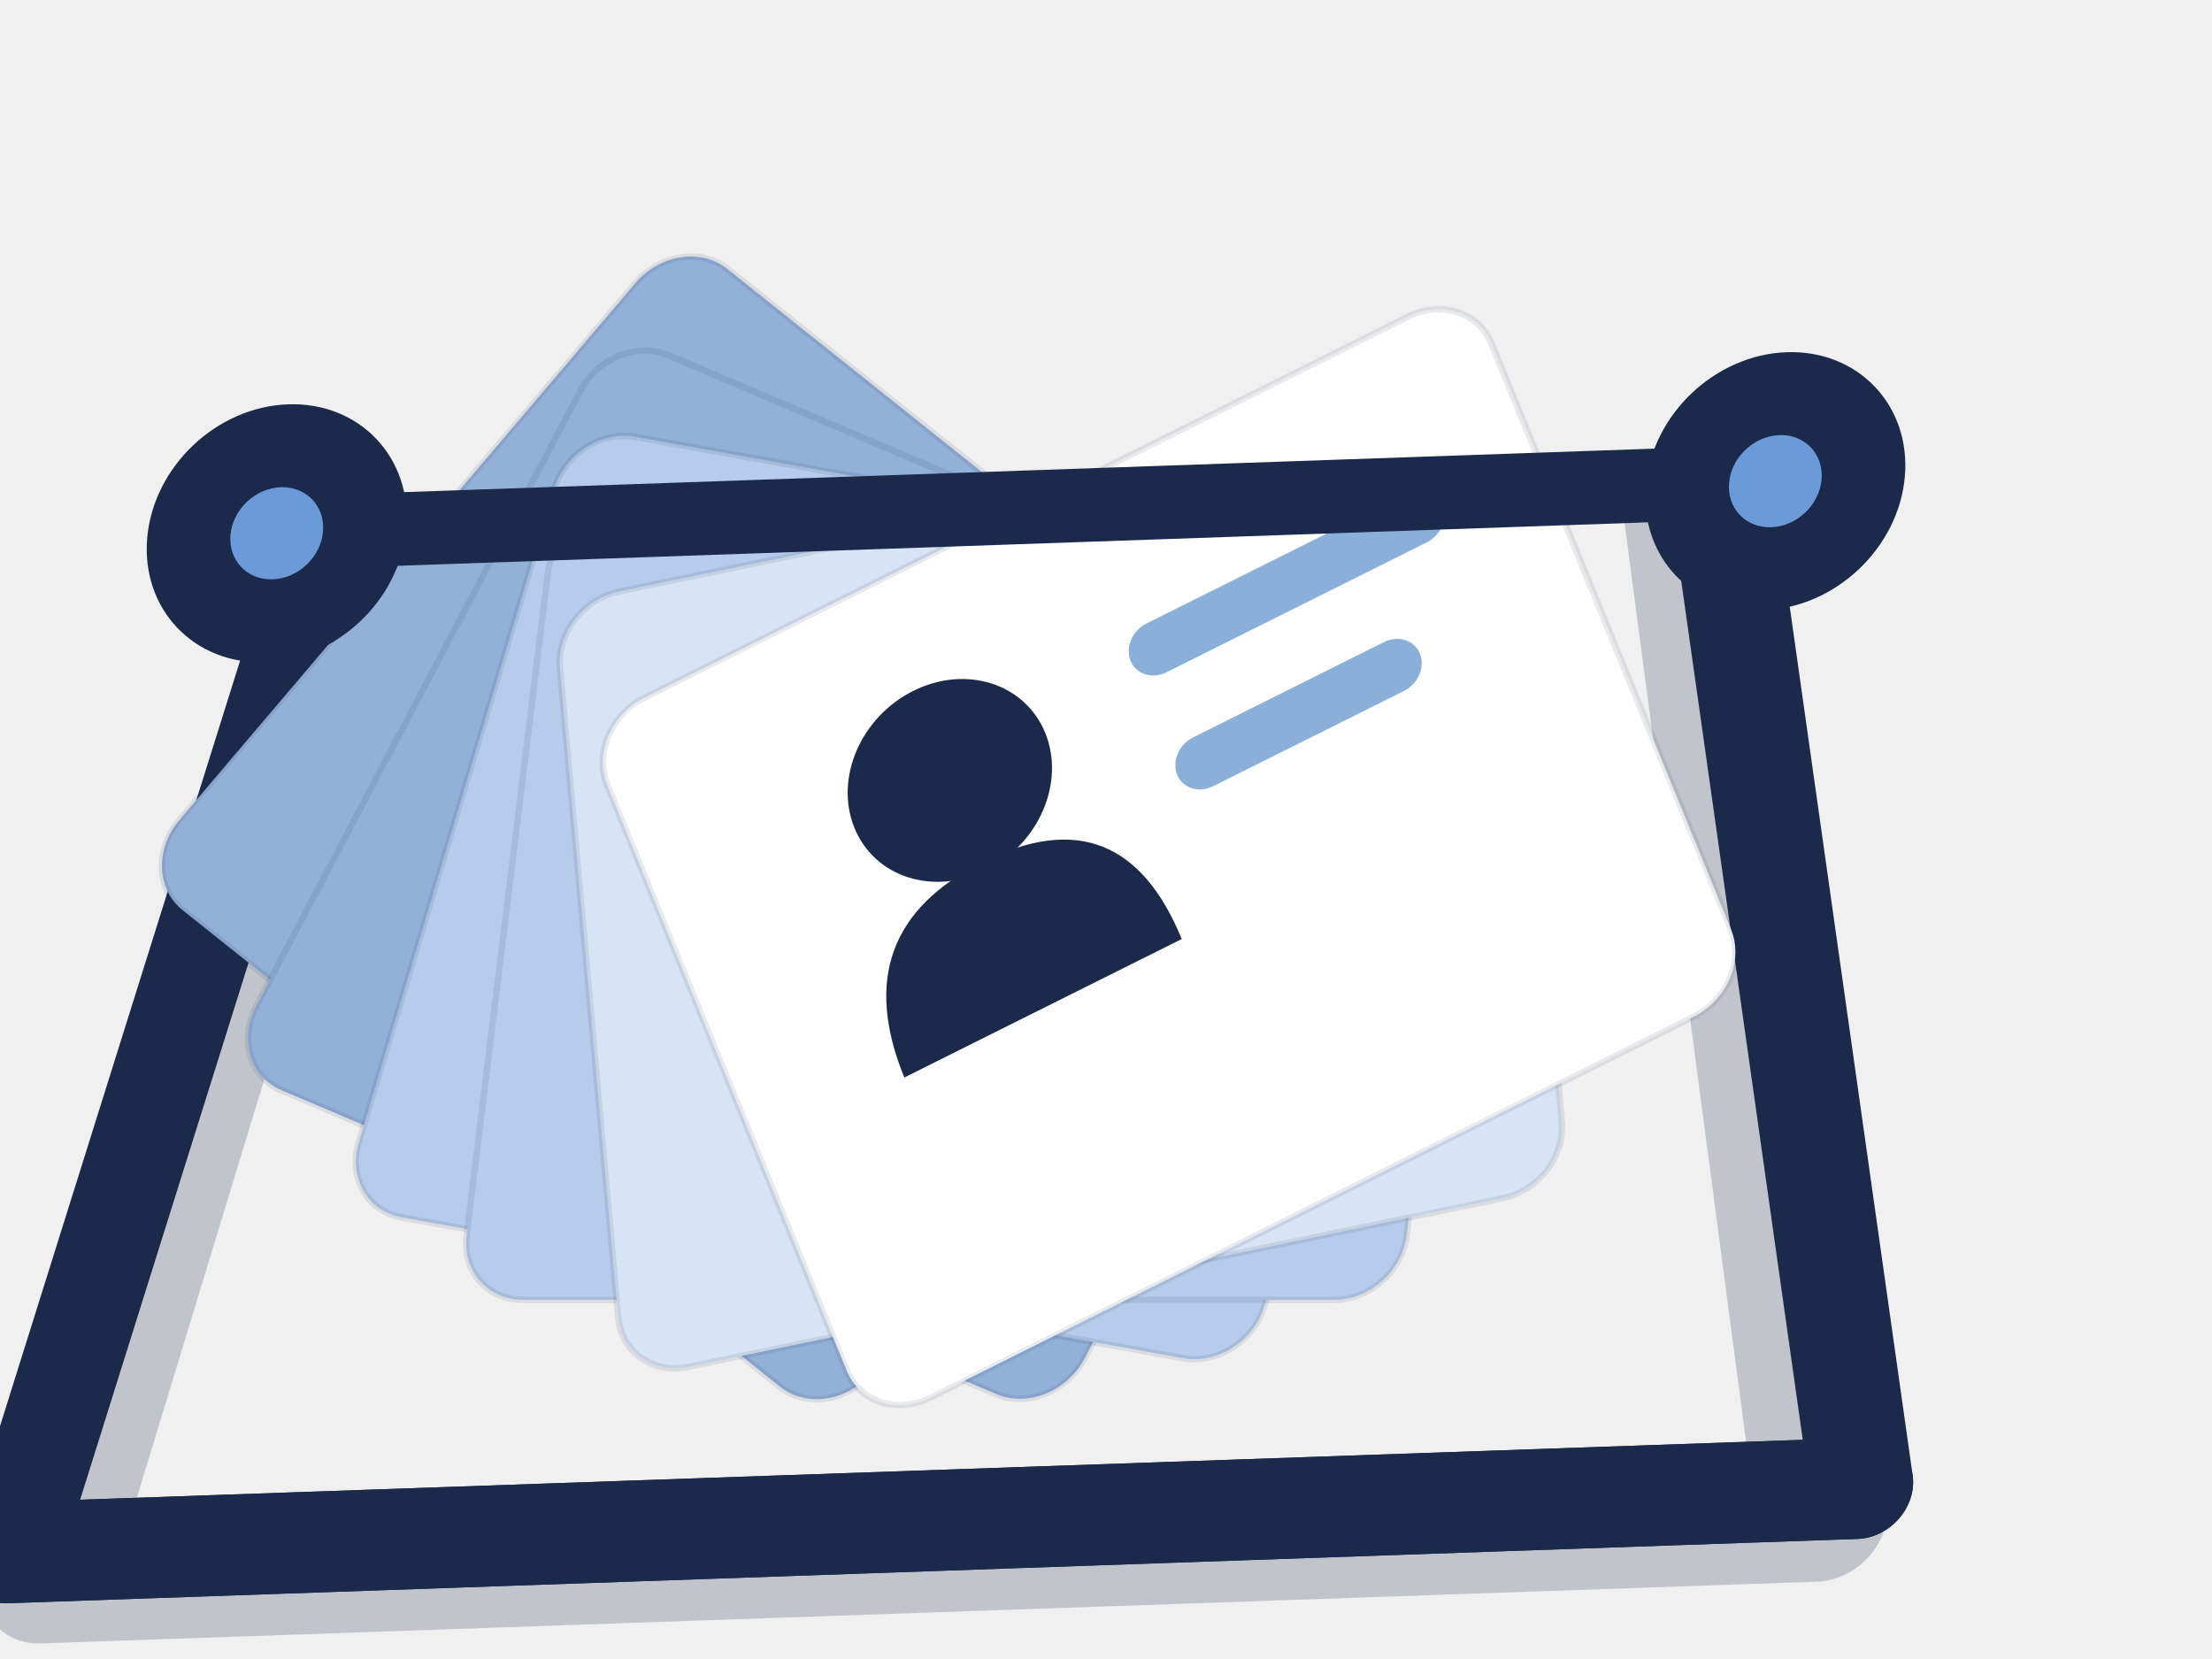
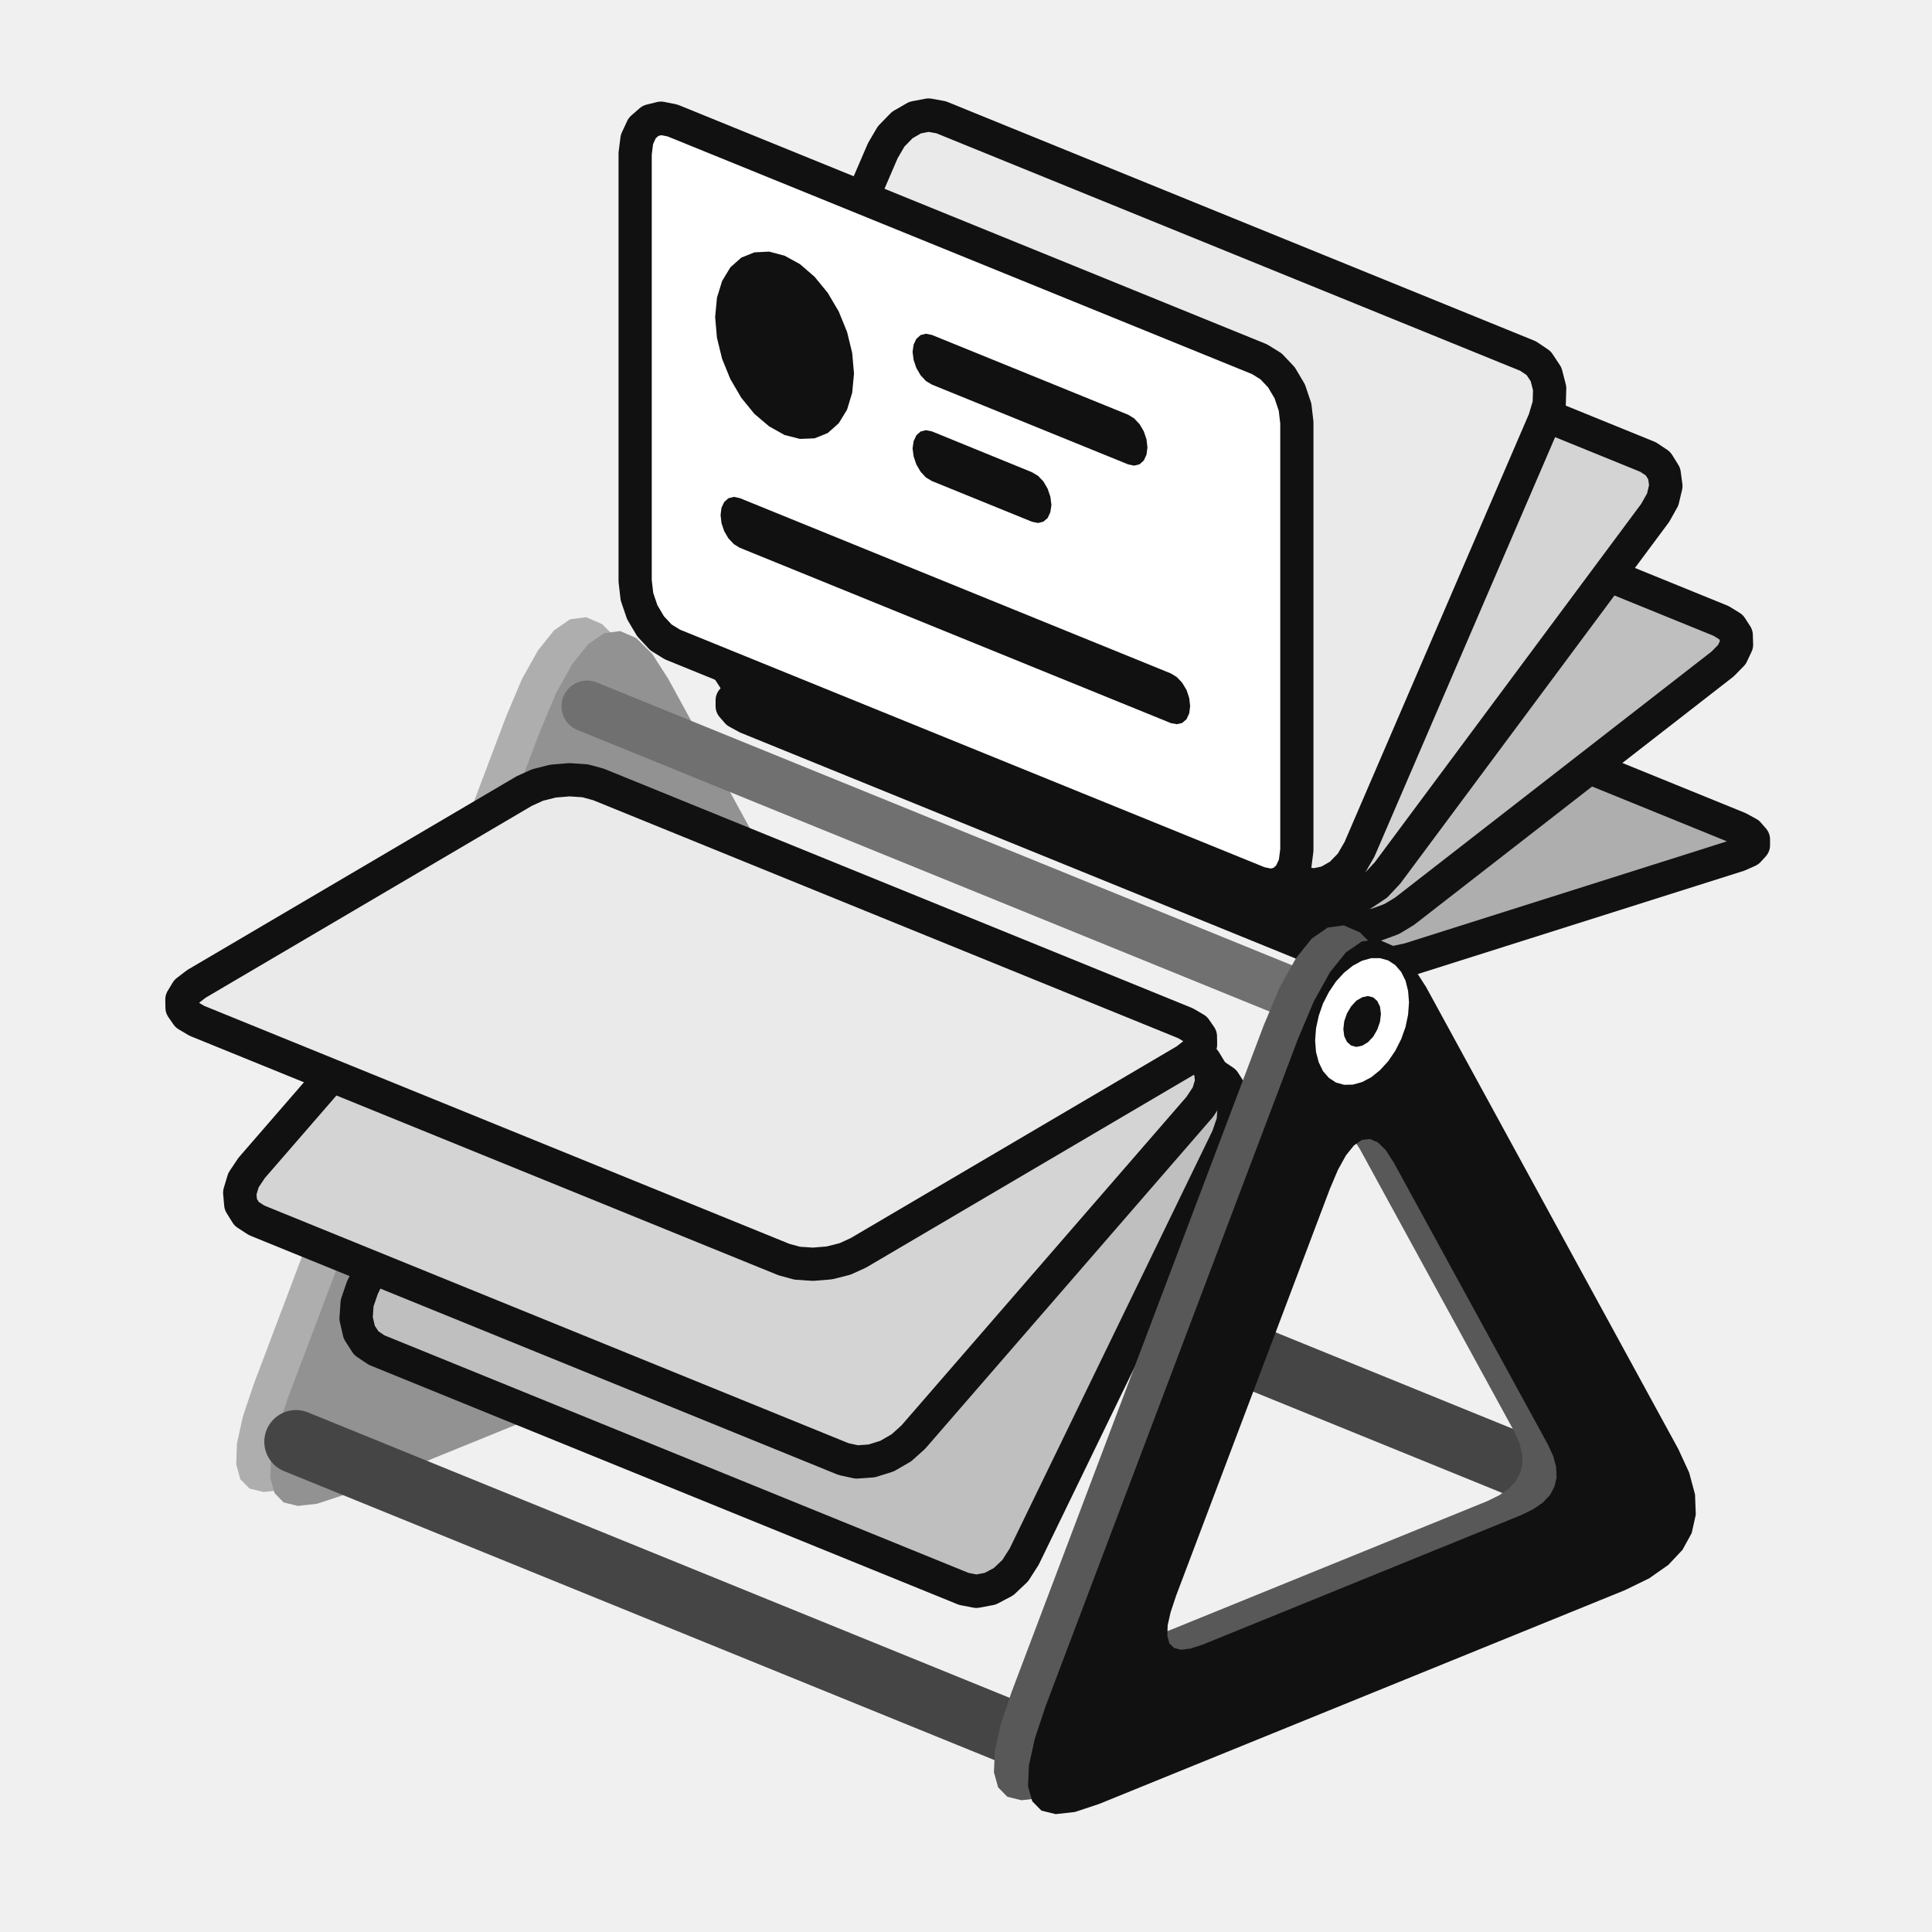
- <svg xmlns="http://www.w3.org/2000/svg" viewBox="0 0 240 180" role="img" aria-label="Rolodex">
-   <g transform="skewX(-7) rotate(-2 120 110)">
-     <path d="M48 58 L24 168 L216 168 L192 58" fill="none" stroke="#1B2A4A" stroke-width="14" stroke-linecap="round" stroke-linejoin="round" opacity="0.22" />
-     <path d="M45 55 L20 165 L220 165 L195 55" fill="none" stroke="#1B2A4A" stroke-width="11" stroke-linecap="round" stroke-linejoin="round" />
-     <path d="M20 165 L220 165" fill="none" stroke="#1B2A4A" stroke-width="11" stroke-linecap="round" />
-     <g transform="rotate(38 120 55)">
-       <rect x="69" y="55" width="102" height="86" rx="7" fill="#93B0D9" stroke="rgba(27,42,74,0.1)" stroke-width="0.7" />
+ <svg xmlns="http://www.w3.org/2000/svg" viewBox="0 0 128 128" width="512" height="512">
+   <path d="M33.52 47.50L34.58 44.99L35.65 43.08L36.71 41.76L37.77 41.03L38.83 40.89L39.89 41.35L40.95 42.40L42.01 44.05L58.73 74.66L59.44 76.22L59.83 77.67L59.89 79.01L59.61 80.23L59.00 81.34L58.06 82.34L56.79 83.23L55.19 84.01L20.34 98.18L18.74 98.71L17.47 98.85L16.53 98.62L15.92 98.00L15.65 97.00L15.70 95.62L16.09 93.85L16.81 91.71ZM35.65 57.42L36.18 56.17L36.71 55.21L37.24 54.55L37.77 54.18L38.30 54.12L38.83 54.35L39.36 54.87L39.89 55.70L50.08 74.36L50.44 75.14L50.64 75.87L50.66 76.54L50.53 77.15L50.22 77.71L49.75 78.21L49.12 78.65L48.32 79.04L27.22 87.62L26.42 87.88L25.78 87.96L25.31 87.84L25.01 87.53L24.87 87.03L24.90 86.34L25.09 85.46L25.45 84.38Z" fill="#aeaeae" fill-rule="evenodd" />
+   <path d="M35.79 48.42L36.85 45.91L37.91 44.00L38.97 42.68L40.03 41.95L41.09 41.81L42.15 42.27L43.21 43.32L44.27 44.97L60.99 75.58L61.71 77.14L62.09 78.59L62.15 79.93L61.87 81.15L61.26 82.26L60.33 83.26L59.05 84.15L57.45 84.93L22.61 99.10L21.00 99.63L19.73 99.77L18.79 99.54L18.19 98.92L17.91 97.92L17.96 96.54L18.35 94.77L19.07 92.63ZM37.91 58.34L38.44 57.09L38.97 56.13L39.50 55.47L40.03 55.10L40.56 55.04L41.09 55.27L41.62 55.79L42.15 56.62L52.35 75.28L52.70 76.06L52.90 76.79L52.93 77.46L52.79 78.07L52.48 78.63L52.01 79.13L51.38 79.57L50.58 79.96L29.48 88.54L28.68 88.80L28.04 88.88L27.57 88.76L27.27 88.45L27.13 87.95L27.16 87.26L27.35 86.38L27.71 85.30Z" fill="#929292" fill-rule="evenodd" />
+   <path d="M58.19 79.83L108.39 100.25" stroke="#454545" stroke-width="4.2" stroke-linecap="round" fill="none" />
+   <path d="M38.90 46.79L89.10 67.21" stroke="#707070" stroke-width="3.4" stroke-linecap="round" fill="none" />
+   <g>
+     <path d="M115.19 56.65L115.84 56.36L116.17 56.00L116.17 55.61L115.83 55.22L115.19 54.87L76.30 39.05L75.41 38.77L74.37 38.61L73.28 38.56L72.24 38.63L71.35 38.82L49.49 45.74L48.84 46.03L48.51 46.39L48.51 46.79L48.85 47.18L49.49 47.53L88.38 63.35L89.27 63.62L90.31 63.79L91.40 63.84L92.44 63.76L93.33 63.57Z" fill="#aeaeae" stroke="#111111" stroke-width="2.2" stroke-linejoin="round" />
+   </g>
+   <g>
+     <path d="M114.13 43.99L114.74 43.37L115.05 42.71L115.03 42.08L114.68 41.54L114.03 41.14L75.14 25.32L74.26 25.10L73.23 25.08L72.16 25.27L71.14 25.64L70.29 26.16L49.22 42.54L48.60 43.16L48.29 43.82L48.31 44.45L48.66 44.99L49.31 45.39L88.20 61.21L89.08 61.43L90.11 61.45L91.19 61.26L92.20 60.89L93.06 60.37Z" fill="#bfbfbf" stroke="#111111" stroke-width="2.2" stroke-linejoin="round" />
+   </g>
+   <g>
+     <path d="M109.66 33.98L110.16 33.09L110.37 32.20L110.26 31.38L109.85 30.72L109.19 30.28L70.30 14.46L69.43 14.28L68.46 14.38L67.47 14.75L66.56 15.36L65.82 16.14L48.09 40.00L47.59 40.88L47.38 41.78L47.49 42.60L47.89 43.26L48.56 43.70L87.45 59.52L88.31 59.70L89.29 59.60L90.28 59.23L91.19 58.62L91.93 57.83Z" fill="#d4d4d4" stroke="#111111" stroke-width="2.2" stroke-linejoin="round" />
+   </g>
+   <g>
+     <path d="M102.33 27.81L102.64 26.77L102.67 25.73L102.43 24.80L101.94 24.06L101.24 23.59L62.35 7.77L61.52 7.62L60.63 7.79L59.78 8.28L59.04 9.04L58.49 9.98L46.23 38.44L45.92 39.49L45.89 40.52L46.13 41.46L46.63 42.20L47.32 42.66L86.21 58.48L87.05 58.64L87.93 58.46L88.79 57.97L89.52 57.22L90.07 56.27Z" fill="#eaeaea" stroke="#111111" stroke-width="2.2" stroke-linejoin="round" />
+   </g>
+   <g>
+     <path d="M67.85 103.14L67.26 104.06L66.49 104.79L65.60 105.26L64.69 105.43L63.86 105.27L24.96 89.45L24.27 88.99L23.80 88.26L23.59 87.35L23.66 86.33L24.01 85.31L37.51 57.50L38.10 56.58L38.88 55.85L39.76 55.38L40.67 55.21L41.51 55.37L80.40 71.19L81.09 71.65L81.56 72.38L81.77 73.30L81.70 74.31L81.35 75.33Z" fill="#bfbfbf" stroke="#111111" stroke-width="2.2" stroke-linejoin="round" />
+   </g>
+   <g>
+     <path d="M60.51 95.21L59.72 95.92L58.77 96.47L57.75 96.79L56.76 96.86L55.89 96.67L17.00 80.85L16.34 80.42L15.95 79.79L15.88 79.02L16.13 78.19L16.67 77.38L35.65 55.50L36.43 54.78L37.38 54.24L38.40 53.91L39.40 53.84L40.27 54.03L79.16 69.85L79.82 70.28L80.20 70.91L80.28 71.68L80.03 72.51L79.49 73.33Z" fill="#d4d4d4" stroke="#111111" stroke-width="2.2" stroke-linejoin="round" />
+   </g>
+   <g>
+     <path d="M85.92 28.00L85.80 26.97L85.45 25.93L84.90 25.00L84.21 24.27L83.45 23.80L44.55 7.98L43.79 7.83L43.10 8.00L42.55 8.48L42.20 9.23L42.08 10.17L42.08 38.49L42.20 39.53L42.55 40.56L43.10 41.49L43.79 42.23L44.55 42.70L83.45 58.51L84.21 58.67L84.90 58.50L85.45 58.01L85.80 57.26L85.92 56.32Z" fill="#ffffff" stroke="#111111" stroke-width="2.2" stroke-linejoin="round" />
+     <g fill="#111111">
+       <path d="M56.58 24.75L56.46 23.38L56.12 21.99L55.57 20.64L54.84 19.40L53.97 18.34L53.00 17.50L51.98 16.94L50.96 16.67L49.98 16.72L49.11 17.07L48.39 17.71L47.84 18.62L47.50 19.73L47.38 21.01L47.50 22.38L47.84 23.77L48.39 25.12L49.11 26.35L49.98 27.42L50.96 28.25L51.98 28.82L53.00 29.08L53.97 29.04L54.84 28.69L55.57 28.04L56.12 27.14L56.46 26.02Z" />
+       <path d="M76.02 29.64L75.96 29.11L75.78 28.58L75.50 28.10L75.14 27.72L74.75 27.48L61.74 22.19L61.34 22.11L60.99 22.20L60.71 22.45L60.53 22.83L60.46 23.31L60.46 23.31L60.53 23.85L60.71 24.38L60.99 24.86L61.34 25.24L61.74 25.48L74.75 30.77L75.14 30.85L75.50 30.76L75.78 30.51L75.96 30.12L76.02 29.64Z" />
+       <path d="M69.66 33.45L69.59 32.91L69.41 32.38L69.13 31.90L68.78 31.53L68.38 31.29L61.74 28.58L61.34 28.50L60.99 28.59L60.71 28.84L60.53 29.23L60.46 29.71L60.46 29.71L60.53 30.24L60.71 30.77L60.99 31.25L61.34 31.63L61.74 31.87L68.38 34.57L68.78 34.65L69.13 34.56L69.41 34.32L69.59 33.93L69.66 33.45Z" />
+       <path d="M78.85 46.78L78.79 46.25L78.61 45.71L78.32 45.23L77.97 44.86L77.58 44.62L49.01 33.00L48.62 32.92L48.26 33.01L47.98 33.26L47.80 33.64L47.74 34.12L47.74 34.12L47.80 34.66L47.98 35.19L48.26 35.67L48.62 36.05L49.01 36.29L77.58 47.91L77.97 47.98L78.32 47.90L78.61 47.65L78.79 47.26L78.85 46.78Z" />
    </g>
-     <g transform="rotate(24 120 55)">
-       <rect x="69" y="55" width="102" height="86" rx="7" fill="#93B0D9" stroke="rgba(27,42,74,0.1)" stroke-width="0.7" />
-     </g>
-     <g transform="rotate(12 120 55)">
-       <rect x="69" y="55" width="102" height="86" rx="7" fill="#B7CCEA" stroke="rgba(27,42,74,0.1)" stroke-width="0.7" />
-     </g>
-     <g transform="rotate(2 120 55)">
-       <rect x="69" y="55" width="102" height="86" rx="7" fill="#B7CCEA" stroke="rgba(27,42,74,0.1)" stroke-width="0.7" />
-     </g>
-     <g transform="rotate(-10 120 55)">
-       <rect x="69" y="55" width="102" height="86" rx="7" fill="#D7E4F5" stroke="rgba(27,42,74,0.1)" stroke-width="0.7" />
-     </g>
-     <g transform="rotate(-26 120 55)">
-       <rect x="69" y="55" width="102" height="86" rx="7" fill="#FFFFFF" stroke="rgba(27,42,74,0.1)" stroke-width="0.7" />
-       <circle cx="102" cy="79" r="11" fill="#1B2A4A" />
-       <path d="M86 107 Q86 89 102 89 Q118 89 118 107 Z" fill="#1B2A4A" />
-       <rect x="124" y="73" width="36" height="6" rx="3" fill="#8AB0D9" />
-       <rect x="124" y="87" width="28" height="6" rx="3" fill="#8AB0D9" />
-     </g>
-     <line x1="39" y1="55" x2="201" y2="55" stroke="#1B2A4A" stroke-width="8" stroke-linecap="round" />
-     <circle cx="39" cy="55" r="14" fill="#1B2A4A" />
-     <circle cx="201" cy="55" r="14" fill="#1B2A4A" />
-     <circle cx="39" cy="55" r="5" fill="#6B9AD8" />
-     <circle cx="201" cy="55" r="5" fill="#6B9AD8" />
  </g>
+   <g>
+     <path d="M56.86 83.01L55.98 83.41L54.95 83.67L53.86 83.76L52.82 83.69L51.94 83.45L13.04 67.63L12.40 67.25L12.06 66.76L12.05 66.22L12.38 65.67L13.02 65.18L34.73 52.41L35.61 52.01L36.64 51.75L37.73 51.66L38.77 51.73L39.65 51.97L78.54 67.79L79.19 68.17L79.53 68.66L79.54 69.20L79.20 69.75L78.57 70.24Z" fill="#eaeaea" stroke="#111111" stroke-width="2.2" stroke-linejoin="round" />
+   </g>
+   <path d="M19.61 95.52L69.81 115.94" stroke="#454545" stroke-width="4.2" stroke-linecap="round" fill="none" />
+   <path d="M83.73 67.92L84.79 65.41L85.85 63.50L86.91 62.18L87.97 61.45L89.03 61.31L90.09 61.77L91.15 62.82L92.21 64.47L108.93 95.08L109.65 96.64L110.04 98.09L110.09 99.43L109.81 100.65L109.21 101.76L108.27 102.76L107.00 103.65L105.39 104.43L70.55 118.60L68.95 119.13L67.67 119.27L66.74 119.04L66.13 118.42L65.85 117.42L65.91 116.04L66.29 114.27L67.01 112.13ZM85.85 77.84L86.38 76.59L86.91 75.63L87.44 74.97L87.97 74.60L88.50 74.54L89.03 74.77L89.56 75.29L90.09 76.12L100.29 94.78L100.65 95.56L100.84 96.29L100.87 96.96L100.73 97.57L100.43 98.13L99.96 98.63L99.32 99.07L98.52 99.46L77.42 108.04L76.62 108.30L75.99 108.38L75.52 108.26L75.21 107.95L75.07 107.45L75.10 106.76L75.30 105.88L75.65 104.80Z" fill="#585858" fill-rule="evenodd" />
+   <path d="M85.99 68.84L87.05 66.33L88.11 64.42L89.17 63.10L90.23 62.37L91.29 62.23L92.35 62.69L93.42 63.74L94.48 65.39L111.19 96.00L111.91 97.56L112.30 99.01L112.35 100.35L112.08 101.57L111.47 102.68L110.53 103.68L109.26 104.57L107.66 105.35L72.81 119.52L71.21 120.05L69.94 120.19L69.00 119.96L68.39 119.34L68.11 118.34L68.17 116.96L68.56 115.19L69.27 113.05ZM88.11 78.76L88.64 77.51L89.17 76.55L89.70 75.89L90.23 75.52L90.76 75.46L91.29 75.69L91.82 76.21L92.35 77.04L102.55 95.70L102.91 96.48L103.10 97.21L103.13 97.88L102.99 98.49L102.69 99.05L102.22 99.55L101.58 99.99L100.78 100.38L79.68 108.96L78.88 109.22L78.25 109.30L77.78 109.18L77.47 108.87L77.34 108.37L77.36 107.68L77.56 106.80L77.92 105.72Z" fill="#111111" fill-rule="evenodd" />
+   <path d="M87.13 68.94L87.19 68.13L87.37 67.30L87.65 66.49L88.04 65.73L88.51 65.03L89.05 64.44L89.63 63.98L90.24 63.65L90.85 63.48L91.43 63.48L91.97 63.63L92.44 63.94L92.83 64.39L93.12 64.97L93.29 65.65L93.35 66.41L93.29 67.22L93.12 68.04L92.83 68.85L92.44 69.62L91.97 70.31L91.43 70.90L90.85 71.37L90.24 71.69L89.63 71.86L89.05 71.87L88.51 71.72L88.04 71.41L87.65 70.96L87.37 70.38L87.19 69.70Z" fill="#ffffff" />
+   <path d="M89.00 68.18L89.06 67.66L89.24 67.14L89.52 66.67L89.86 66.30L90.25 66.07L90.63 65.99L90.98 66.08L91.25 66.32L91.43 66.70L91.49 67.17L91.43 67.69L91.25 68.21L90.98 68.68L90.63 69.05L90.25 69.28L89.86 69.36L89.52 69.27L89.24 69.03L89.06 68.65Z" fill="#111111" />
</svg>
